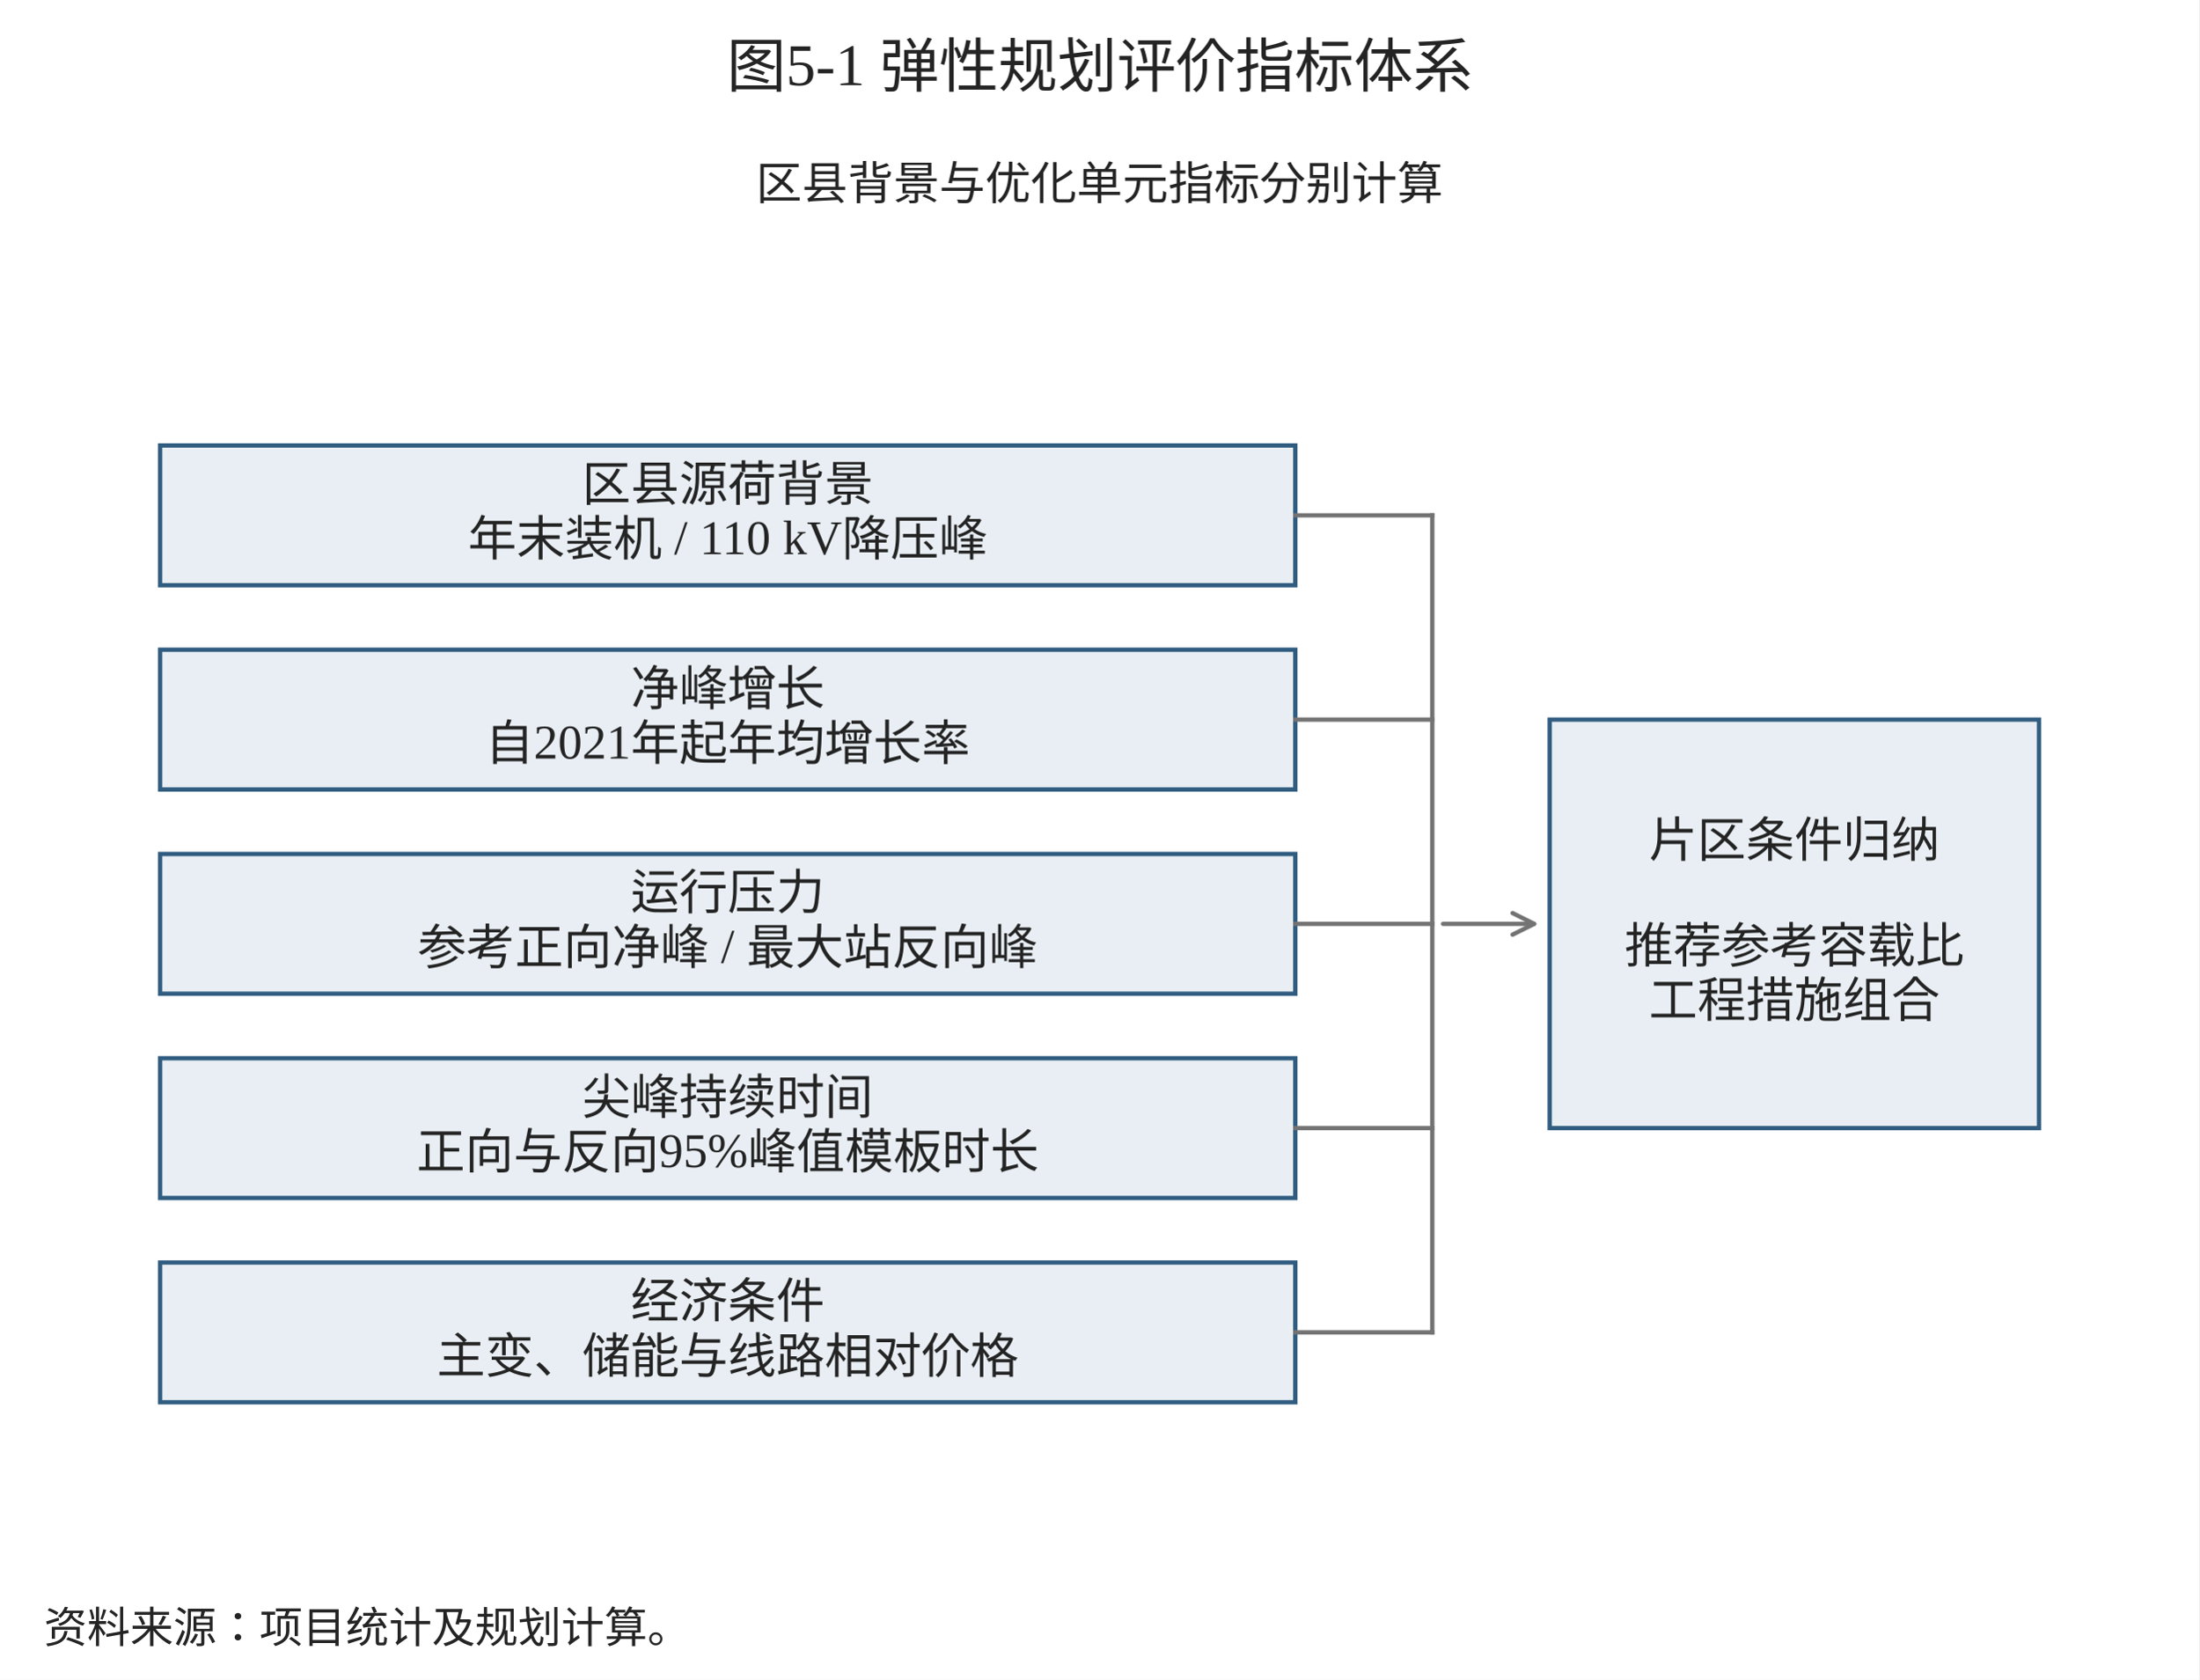
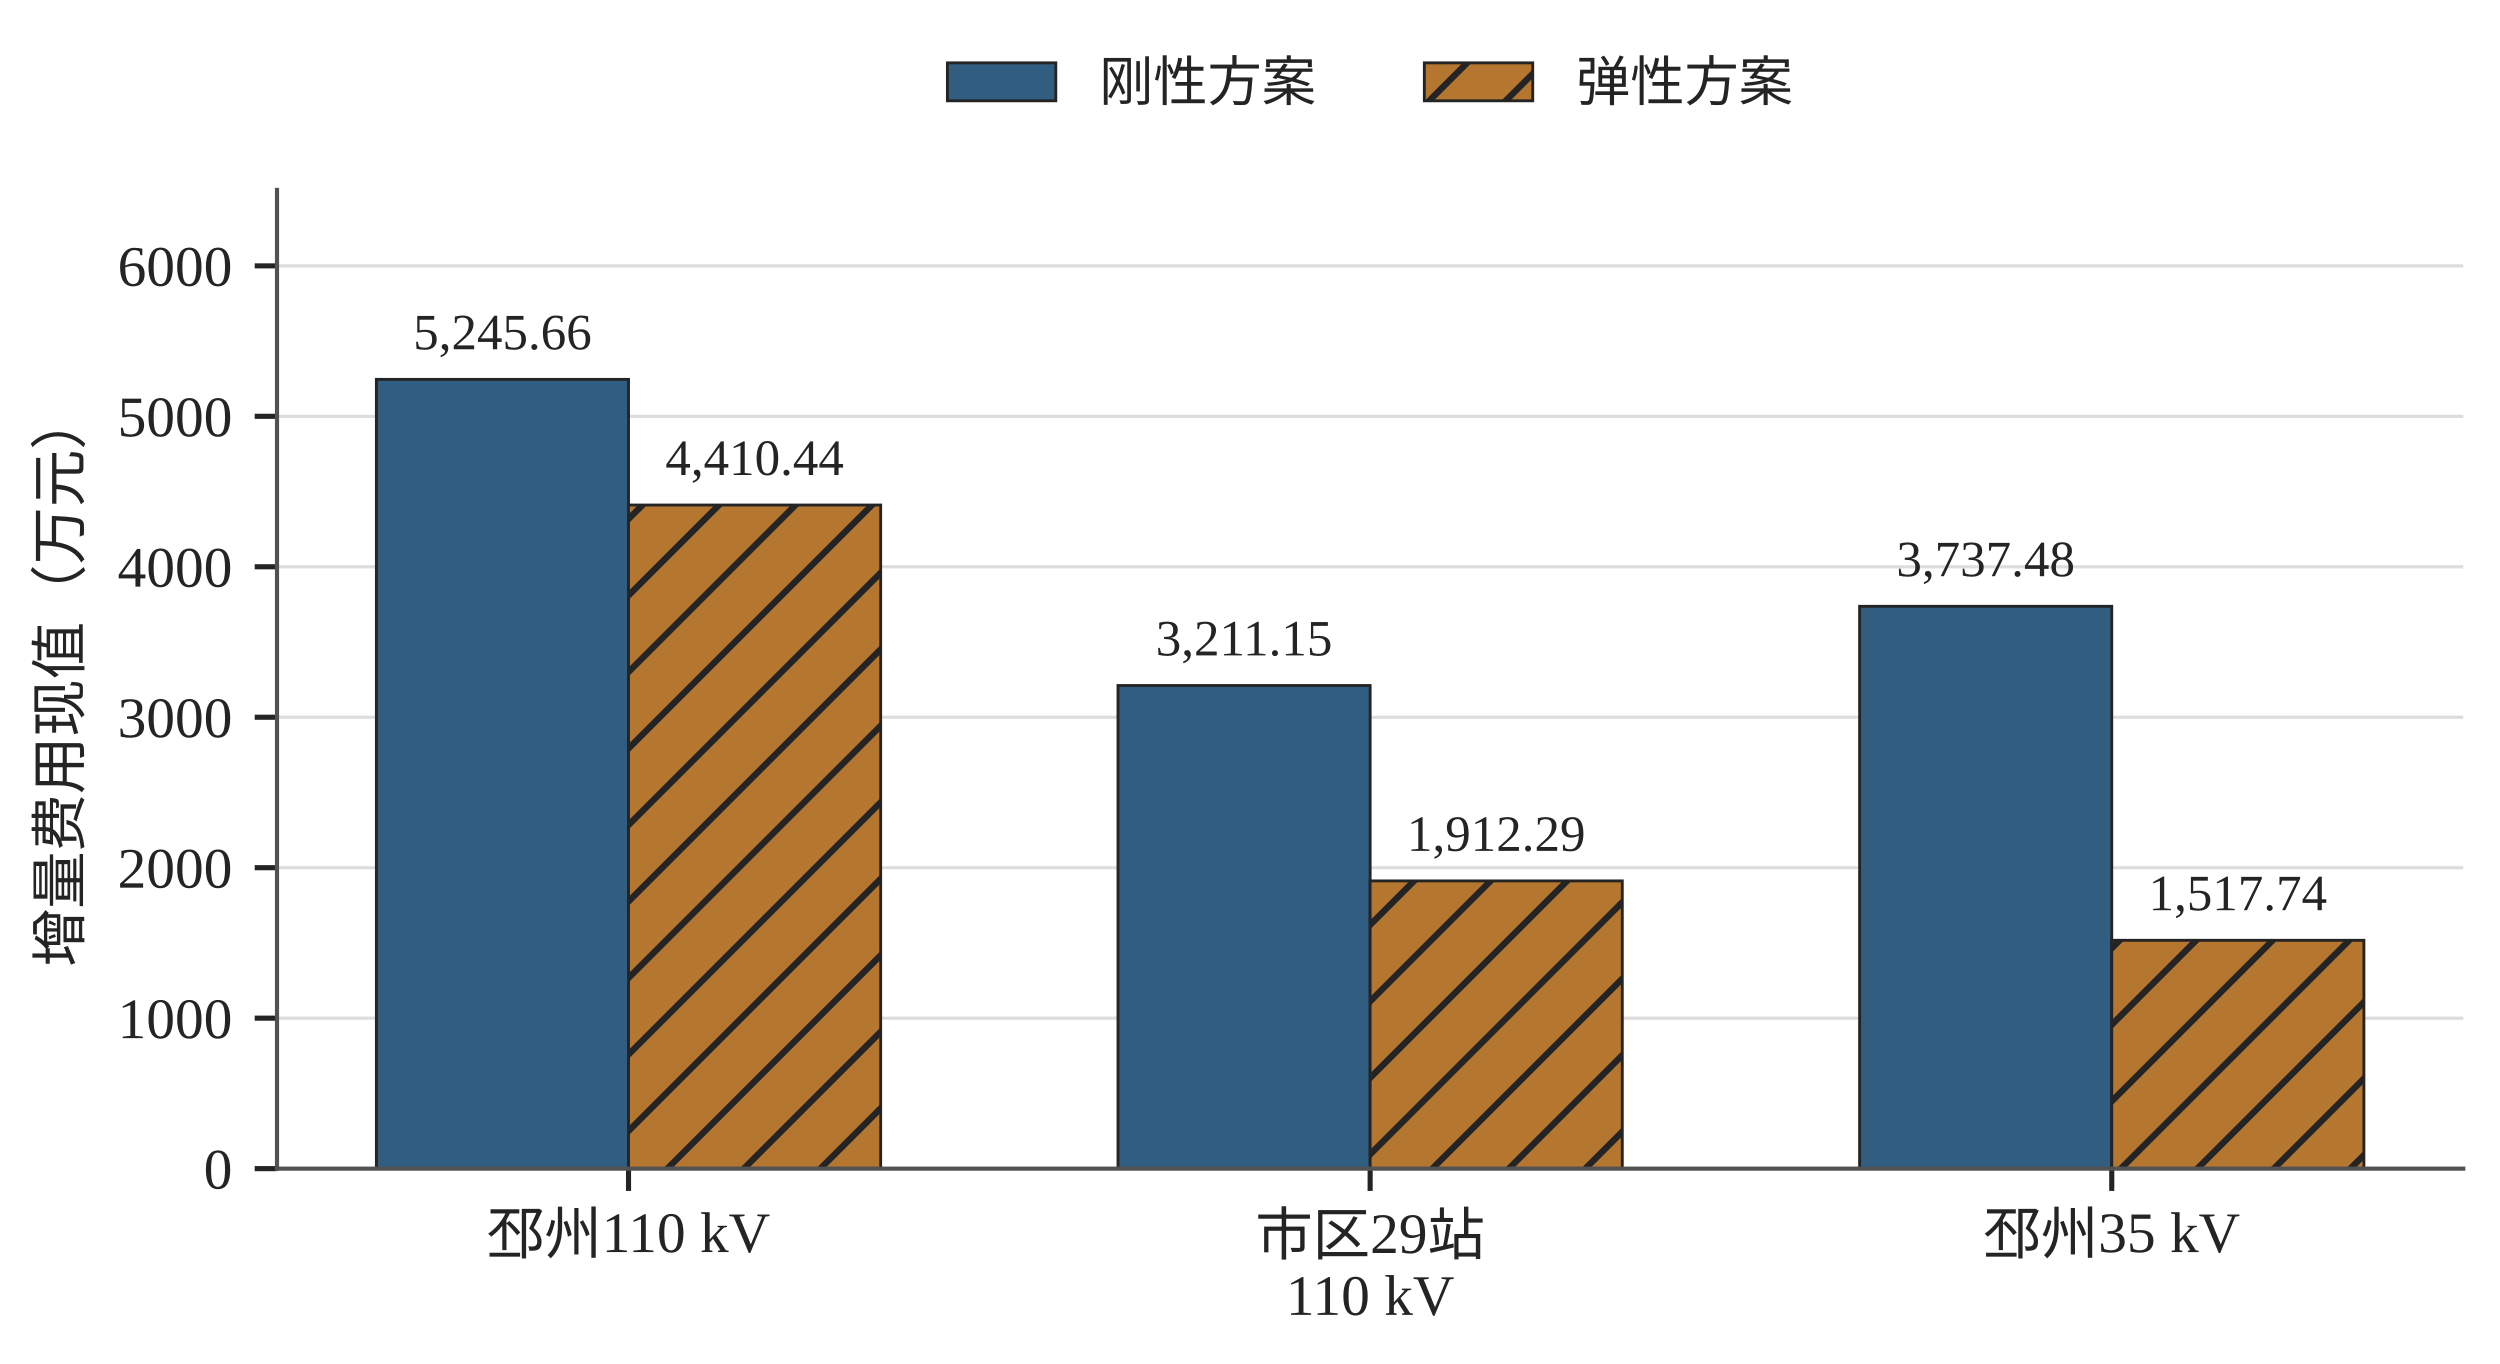
- <svg xmlns="http://www.w3.org/2000/svg" width="408.189pt" height="311.811pt" viewBox="0 0 408.189 311.811" version="1.1">
+ <svg xmlns="http://www.w3.org/2000/svg" xmlns:xlink="http://www.w3.org/1999/xlink" width="392.082pt" height="213.904pt" viewBox="0 0 392.082 213.904" version="1.1">
  <defs>
    <style type="text/css">*{stroke-linejoin: round; stroke-linecap: butt}</style>
  </defs>
  <g id="figure_1">
    <g id="patch_1">
-       <path d="M 0 311.811  L 408.189 311.811  L 408.189 0  L 0 0  z " style="fill: #ffffff" />
+       <path d="M 0 213.904  L 392.082 213.904  L 392.082 0  L 0 0  z " style="fill: #ffffff" />
    </g>
    <g id="axes_1">
      <g id="patch_2">
-         <path d="M 29.716 108.635  L 240.423 108.635  L 240.423 82.692  L 29.716 82.692  z " clip-path="url(#pdbcf388967)" style="fill: #e8eef3; stroke: #315d81; stroke-width: 0.8; stroke-linejoin: miter" />
+         <path d="M 43.444 183.282  L 386.322 183.282  L 386.322 29.786  L 43.444 29.786  z " style="fill: #ffffff" />
+       </g>
+       <g id="matplotlib.axis_1">
+         <g id="xtick_1">
+           <g id="line2d_1">
+             <defs>
+               <path id="mf1582b0ae3" d="M 0 0  L 0 3.5  " style="stroke: #242424; stroke-width: 0.8" />
+             </defs>
+             <g>
+               <use xlink:href="#mf1582b0ae3" x="98.574" y="183.282" style="fill: #242424; stroke: #242424; stroke-width: 0.8" />
+             </g>
+           </g>
+           <g id="text_1">
+             <text style="font-size: 9px; font-family: 'Times New Roman', 'FZFangSong-Z02'; text-anchor: middle; fill: #242424" x="98.574" y="196.653" transform="rotate(-0 98.57403 196.6534)">邳州110 kV</text>
+           </g>
+         </g>
+         <g id="xtick_2">
+           <g id="line2d_2">
+             <g>
+               <use xlink:href="#mf1582b0ae3" x="214.883" y="183.282" style="fill: #242424; stroke: #242424; stroke-width: 0.8" />
+             </g>
+           </g>
+           <g id="text_2">
+             <text style="font-size: 9px; font-family: 'Times New Roman', 'FZFangSong-Z02'; fill: #242424" transform="translate(196.883 196.794)">市区29站</text>
+             <text style="font-size: 9px; font-family: 'Times New Roman', 'FZFangSong-Z02'; fill: #242424" transform="translate(201.6769 206.2184)">110 kV</text>
+           </g>
+         </g>
+         <g id="xtick_3">
+           <g id="line2d_3">
+             <g>
+               <use xlink:href="#mf1582b0ae3" x="331.192" y="183.282" style="fill: #242424; stroke: #242424; stroke-width: 0.8" />
+             </g>
+           </g>
+           <g id="text_3">
+             <text style="font-size: 9px; font-family: 'Times New Roman', 'FZFangSong-Z02'; text-anchor: middle; fill: #242424" x="331.192" y="196.653" transform="rotate(-0 331.1919 196.6534)">邳州35 kV</text>
+           </g>
+         </g>
+       </g>
+       <g id="matplotlib.axis_2">
+         <g id="ytick_1">
+           <g id="line2d_4">
+             <path d="M 43.444 183.282  L 386.322 183.282  " clip-path="url(#p7100b73b32)" style="fill: none; stroke: #dddddd; stroke-width: 0.5; stroke-linecap: square" />
+           </g>
+           <g id="line2d_5">
+             <defs>
+               <path id="m1a7c313141" d="M 0 0  L -3.5 0  " style="stroke: #242424; stroke-width: 0.8" />
+             </defs>
+             <g>
+               <use xlink:href="#m1a7c313141" x="43.444" y="183.282" style="fill: #242424; stroke: #242424; stroke-width: 0.8" />
+             </g>
+           </g>
+           <g id="text_4">
+             <text style="font-size: 9px; font-family: 'Times New Roman', 'FZFangSong-Z02'; text-anchor: end; fill: #242424" x="36.444" y="186.406" transform="rotate(-0 36.44359 186.4063)">0</text>
+           </g>
+         </g>
+         <g id="ytick_2">
+           <g id="line2d_6">
+             <path d="M 43.444 159.684  L 386.322 159.684  " clip-path="url(#p7100b73b32)" style="fill: none; stroke: #dddddd; stroke-width: 0.5; stroke-linecap: square" />
+           </g>
+           <g id="line2d_7">
+             <g>
+               <use xlink:href="#m1a7c313141" x="43.444" y="159.684" style="fill: #242424; stroke: #242424; stroke-width: 0.8" />
+             </g>
+           </g>
+           <g id="text_5">
+             <text style="font-size: 9px; font-family: 'Times New Roman', 'FZFangSong-Z02'; text-anchor: end; fill: #242424" x="36.444" y="162.808" transform="rotate(-0 36.44359 162.8083)">1000</text>
+           </g>
+         </g>
+         <g id="ytick_3">
+           <g id="line2d_8">
+             <path d="M 43.444 136.086  L 386.322 136.086  " clip-path="url(#p7100b73b32)" style="fill: none; stroke: #dddddd; stroke-width: 0.5; stroke-linecap: square" />
+           </g>
+           <g id="line2d_9">
+             <g>
+               <use xlink:href="#m1a7c313141" x="43.444" y="136.086" style="fill: #242424; stroke: #242424; stroke-width: 0.8" />
+             </g>
+           </g>
+           <g id="text_6">
+             <text style="font-size: 9px; font-family: 'Times New Roman', 'FZFangSong-Z02'; text-anchor: end; fill: #242424" x="36.444" y="139.21" transform="rotate(-0 36.44359 139.2103)">2000</text>
+           </g>
+         </g>
+         <g id="ytick_4">
+           <g id="line2d_10">
+             <path d="M 43.444 112.488  L 386.322 112.488  " clip-path="url(#p7100b73b32)" style="fill: none; stroke: #dddddd; stroke-width: 0.5; stroke-linecap: square" />
+           </g>
+           <g id="line2d_11">
+             <g>
+               <use xlink:href="#m1a7c313141" x="43.444" y="112.488" style="fill: #242424; stroke: #242424; stroke-width: 0.8" />
+             </g>
+           </g>
+           <g id="text_7">
+             <text style="font-size: 9px; font-family: 'Times New Roman', 'FZFangSong-Z02'; text-anchor: end; fill: #242424" x="36.444" y="115.612" transform="rotate(-0 36.44359 115.6123)">3000</text>
+           </g>
+         </g>
+         <g id="ytick_5">
+           <g id="line2d_12">
+             <path d="M 43.444 88.89  L 386.322 88.89  " clip-path="url(#p7100b73b32)" style="fill: none; stroke: #dddddd; stroke-width: 0.5; stroke-linecap: square" />
+           </g>
+           <g id="line2d_13">
+             <g>
+               <use xlink:href="#m1a7c313141" x="43.444" y="88.89" style="fill: #242424; stroke: #242424; stroke-width: 0.8" />
+             </g>
+           </g>
+           <g id="text_8">
+             <text style="font-size: 9px; font-family: 'Times New Roman', 'FZFangSong-Z02'; text-anchor: end; fill: #242424" x="36.444" y="92.014" transform="rotate(-0 36.44359 92.01431)">4000</text>
+           </g>
+         </g>
+         <g id="ytick_6">
+           <g id="line2d_14">
+             <path d="M 43.444 65.292  L 386.322 65.292  " clip-path="url(#p7100b73b32)" style="fill: none; stroke: #dddddd; stroke-width: 0.5; stroke-linecap: square" />
+           </g>
+           <g id="line2d_15">
+             <g>
+               <use xlink:href="#m1a7c313141" x="43.444" y="65.292" style="fill: #242424; stroke: #242424; stroke-width: 0.8" />
+             </g>
+           </g>
+           <g id="text_9">
+             <text style="font-size: 9px; font-family: 'Times New Roman', 'FZFangSong-Z02'; text-anchor: end; fill: #242424" x="36.444" y="68.416" transform="rotate(-0 36.44359 68.41631)">5000</text>
+           </g>
+         </g>
+         <g id="ytick_7">
+           <g id="line2d_16">
+             <path d="M 43.444 41.694  L 386.322 41.694  " clip-path="url(#p7100b73b32)" style="fill: none; stroke: #dddddd; stroke-width: 0.5; stroke-linecap: square" />
+           </g>
+           <g id="line2d_17">
+             <g>
+               <use xlink:href="#m1a7c313141" x="43.444" y="41.694" style="fill: #242424; stroke: #242424; stroke-width: 0.8" />
+             </g>
+           </g>
+           <g id="text_10">
+             <text style="font-size: 9px; font-family: 'Times New Roman', 'FZFangSong-Z02'; text-anchor: end; fill: #242424" x="36.444" y="44.818" transform="rotate(-0 36.44359 44.8183)">6000</text>
+           </g>
+         </g>
+         <g id="text_11">
+           <text style="font-size: 9px; font-family: 'Times New Roman', 'FZFangSong-Z02'; text-anchor: middle; fill: #242424" x="12.518" y="106.534" transform="rotate(-90 12.51844 106.5336)">增量费用现值（万元）</text>
+         </g>
      </g>
      <g id="patch_3">
-         <path d="M 29.716 146.551  L 240.423 146.551  L 240.423 120.609  L 29.716 120.609  z " clip-path="url(#pdbcf388967)" style="fill: #e8eef3; stroke: #315d81; stroke-width: 0.8; stroke-linejoin: miter" />
+         <path d="M 59.029 183.282  L 98.574 183.282  L 98.574 59.495  L 59.029 59.495  z " clip-path="url(#p7100b73b32)" style="fill: #315d81; stroke: #242424; stroke-width: 0.45; stroke-linejoin: miter" />
      </g>
      <g id="patch_4">
-         <path d="M 29.716 184.467  L 240.423 184.467  L 240.423 158.525  L 29.716 158.525  z " clip-path="url(#pdbcf388967)" style="fill: #e8eef3; stroke: #315d81; stroke-width: 0.8; stroke-linejoin: miter" />
+         <path d="M 175.338 183.282  L 214.883 183.282  L 214.883 107.505  L 175.338 107.505  z " clip-path="url(#p7100b73b32)" style="fill: #315d81; stroke: #242424; stroke-width: 0.45; stroke-linejoin: miter" />
      </g>
      <g id="patch_5">
-         <path d="M 29.716 222.384  L 240.423 222.384  L 240.423 196.441  L 29.716 196.441  z " clip-path="url(#pdbcf388967)" style="fill: #e8eef3; stroke: #315d81; stroke-width: 0.8; stroke-linejoin: miter" />
+         <path d="M 291.647 183.282  L 331.192 183.282  L 331.192 95.085  L 291.647 95.085  z " clip-path="url(#p7100b73b32)" style="fill: #315d81; stroke: #242424; stroke-width: 0.45; stroke-linejoin: miter" />
      </g>
      <g id="patch_6">
-         <path d="M 29.716 260.3  L 240.423 260.3  L 240.423 234.357  L 29.716 234.357  z " clip-path="url(#pdbcf388967)" style="fill: #e8eef3; stroke: #315d81; stroke-width: 0.8; stroke-linejoin: miter" />
+         <path d="M 98.574 183.282  L 138.119 183.282  L 138.119 79.204  L 98.574 79.204  z " clip-path="url(#p7100b73b32)" style="fill: url(#h951a112ee5); stroke: #242424; stroke-width: 0.45; stroke-linejoin: miter" />
      </g>
      <g id="patch_7">
-         <path d="M 267.852 171.496  Q 276.753 171.496 284.76 171.496  " clip-path="url(#pdbcf388967)" style="fill: none; stroke: #737373; stroke-width: 0.8; stroke-linecap: round" />
-         <path d="M 280.76 169.496  L 284.76 171.496  L 280.76 173.496  " clip-path="url(#pdbcf388967)" style="fill: none; stroke: #737373; stroke-width: 0.8; stroke-linecap: round" />
+         <path d="M 214.883 183.282  L 254.428 183.282  L 254.428 138.155  L 214.883 138.155  z " clip-path="url(#p7100b73b32)" style="fill: url(#h951a112ee5); stroke: #242424; stroke-width: 0.45; stroke-linejoin: miter" />
      </g>
      <g id="patch_8">
-         <path d="M 287.651 209.412  L 378.473 209.412  L 378.473 133.58  L 287.651 133.58  z " clip-path="url(#pdbcf388967)" style="fill: #e8eef3; stroke: #315d81; stroke-width: 0.8; stroke-linejoin: miter" />
-       </g>
-       <g id="line2d_1">
-         <path d="M 240.423 95.664  L 265.853 95.664  " clip-path="url(#pdbcf388967)" style="fill: none; stroke: #737373; stroke-width: 0.8; stroke-linecap: square" />
-       </g>
-       <g id="line2d_2">
-         <path d="M 240.423 133.58  L 265.853 133.58  " clip-path="url(#pdbcf388967)" style="fill: none; stroke: #737373; stroke-width: 0.8; stroke-linecap: square" />
-       </g>
-       <g id="line2d_3">
-         <path d="M 240.423 171.496  L 265.853 171.496  " clip-path="url(#pdbcf388967)" style="fill: none; stroke: #737373; stroke-width: 0.8; stroke-linecap: square" />
-       </g>
-       <g id="line2d_4">
-         <path d="M 240.423 209.412  L 265.853 209.412  " clip-path="url(#pdbcf388967)" style="fill: none; stroke: #737373; stroke-width: 0.8; stroke-linecap: square" />
-       </g>
-       <g id="line2d_5">
-         <path d="M 240.423 247.329  L 265.853 247.329  " clip-path="url(#pdbcf388967)" style="fill: none; stroke: #737373; stroke-width: 0.8; stroke-linecap: square" />
-       </g>
-       <g id="line2d_6">
-         <path d="M 265.853 247.329  L 265.853 95.664  " clip-path="url(#pdbcf388967)" style="fill: none; stroke: #737373; stroke-width: 0.8; stroke-linecap: square" />
-       </g>
-       <g id="text_1">
-         <text style="font-size: 9px; font-family: 'Times New Roman', 'Microsoft YaHei'; fill: #242424" transform="translate(108.0697 92.99512)">区县源荷背景</text>
-         <text style="font-size: 9px; font-family: 'Times New Roman', 'Microsoft YaHei'; fill: #242424" transform="translate(86.86348 103.157)">年末装机 / 110 kV降压峰</text>
-       </g>
-       <g id="text_2">
-         <text style="font-size: 9px; font-family: 'Times New Roman', 'Microsoft YaHei'; fill: #242424" transform="translate(117.0697 130.9625)">净峰增长</text>
-         <text style="font-size: 9px; font-family: 'Times New Roman', 'Microsoft YaHei'; fill: #242424" transform="translate(90.06973 141.0923)">自2021年起年均增长率</text>
-       </g>
-       <g id="text_3">
-         <text style="font-size: 9px; font-family: 'Times New Roman', 'Microsoft YaHei'; fill: #242424" transform="translate(117.0697 168.8024)">运行压力</text>
-         <text style="font-size: 9px; font-family: 'Times New Roman', 'Microsoft YaHei'; fill: #242424" transform="translate(77.56958 178.9963)">参考正向净峰 / 最大站反向峰</text>
-       </g>
-       <g id="text_4">
-         <text style="font-size: 9px; font-family: 'Times New Roman', 'Microsoft YaHei'; fill: #242424" transform="translate(108.0697 206.8227)">尖峰持续时间</text>
-         <text style="font-size: 9px; font-family: 'Times New Roman', 'Microsoft YaHei'; fill: #242424" transform="translate(77.32137 216.9322)">正向与反向95%峰值模板时长</text>
-       </g>
-       <g id="text_5">
-         <text style="font-size: 9px; font-family: 'Times New Roman', 'Microsoft YaHei'; fill: #242424" transform="translate(117.0697 244.6547)">经济条件</text>
-         <text style="font-size: 9px; font-family: 'Times New Roman', 'Microsoft YaHei'; fill: #242424" transform="translate(81.06973 254.8806)">主变、储能与线路相对价格</text>
-       </g>
-       <g id="text_6">
-         <text style="font-size: 9px; font-family: 'Times New Roman', 'Microsoft YaHei'; fill: #242424" transform="translate(306.0618 159.0889)">片区条件归纳</text>
-         <text style="font-size: 9px; font-family: 'Times New Roman', 'Microsoft YaHei'; fill: #242424" transform="translate(333.0618 168.5133)" />
-         <text style="font-size: 9px; font-family: 'Times New Roman', 'Microsoft YaHei'; fill: #242424" transform="translate(301.5618 178.697)">推荐参考容载比</text>
-         <text style="font-size: 9px; font-family: 'Times New Roman', 'Microsoft YaHei'; fill: #242424" transform="translate(306.0618 188.8167)">工程措施组合</text>
+         <path d="M 331.192 183.282  L 370.737 183.282  L 370.737 147.466  L 331.192 147.466  z " clip-path="url(#p7100b73b32)" style="fill: url(#h951a112ee5); stroke: #242424; stroke-width: 0.45; stroke-linejoin: miter" />
+       </g>
+       <g id="patch_9">
+         <path d="M 43.444 183.282  L 43.444 29.786  " style="fill: none; stroke: #525252; stroke-width: 0.65; stroke-linejoin: miter; stroke-linecap: square" />
+       </g>
+       <g id="patch_10">
+         <path d="M 43.444 183.282  L 386.322 183.282  " style="fill: none; stroke: #525252; stroke-width: 0.65; stroke-linejoin: miter; stroke-linecap: square" />
+       </g>
+       <g id="text_12">
+         <text style="font-size: 8px; font-family: 'Times New Roman', 'FZFangSong-Z02'; text-anchor: middle; fill: #242424" x="78.802" y="54.783" transform="rotate(-0 78.80151 54.78326)">5,245.66</text>
+       </g>
+       <g id="text_13">
+         <text style="font-size: 8px; font-family: 'Times New Roman', 'FZFangSong-Z02'; text-anchor: middle; fill: #242424" x="195.11" y="102.794" transform="rotate(-0 195.1104 102.7936)">3,211.15</text>
+       </g>
+       <g id="text_14">
+         <text style="font-size: 8px; font-family: 'Times New Roman', 'FZFangSong-Z02'; text-anchor: middle; fill: #242424" x="311.419" y="90.373" transform="rotate(-0 311.4194 90.37334)">3,737.48</text>
+       </g>
+       <g id="text_15">
+         <text style="font-size: 8px; font-family: 'Times New Roman', 'FZFangSong-Z02'; text-anchor: middle; fill: #242424" x="118.347" y="74.493" transform="rotate(-0 118.3465 74.4928)">4,410.44</text>
+       </g>
+       <g id="text_16">
+         <text style="font-size: 8px; font-family: 'Times New Roman', 'FZFangSong-Z02'; text-anchor: middle; fill: #242424" x="234.655" y="133.444" transform="rotate(-0 234.6555 133.4441)">1,912.29</text>
+       </g>
+       <g id="text_17">
+         <text style="font-size: 8px; font-family: 'Times New Roman', 'FZFangSong-Z02'; text-anchor: middle; fill: #242424" x="350.964" y="142.755" transform="rotate(-0 350.9644 142.7548)">1,517.74</text>
      </g>
    </g>
-     <g id="text_7">
-       <text style="font-size: 11px; font-family: 'Times New Roman', 'Microsoft YaHei'; text-anchor: middle; fill: #242424" x="204.094" y="16.154" transform="rotate(-0 204.0945 16.15356)">图5-1 弹性规划评价指标体系</text>
-     </g>
-     <g id="text_8">
-       <text style="font-size: 8.5px; font-family: 'Times New Roman', 'Microsoft YaHei'; text-anchor: middle; fill: #242424" x="204.094" y="37.04" transform="rotate(-0 204.0945 37.04006)">区县背景与优化单元指标分别计算</text>
-     </g>
-     <g id="text_9">
-       <text style="font-size: 8px; font-family: 'Times New Roman', 'Microsoft YaHei'; text-anchor: start; fill: #242424" x="8.164" y="304.951" transform="rotate(-0 8.16378 304.9512)">资料来源：项目统计及规划计算。</text>
+     <g id="legend_1">
+       <g id="patch_11">
+         <path d="M 148.583 15.809  L 165.583 15.809  L 165.583 9.859  L 148.583 9.859  z " style="fill: #315d81; stroke: #242424; stroke-width: 0.45; stroke-linejoin: miter" />
+       </g>
+       <g id="text_18">
+         <text style="font-size: 8.5px; font-family: 'Times New Roman', 'FZFangSong-Z02'; text-anchor: start; fill: #242424" x="172.383" y="15.809" transform="rotate(-0 172.383 15.80859)">刚性方案</text>
+       </g>
+       <g id="patch_12">
+         <path d="M 223.383 15.809  L 240.383 15.809  L 240.383 9.859  L 223.383 9.859  z " style="fill: url(#h951a112ee5); stroke: #242424; stroke-width: 0.45; stroke-linejoin: miter" />
+       </g>
+       <g id="text_19">
+         <text style="font-size: 8.5px; font-family: 'Times New Roman', 'FZFangSong-Z02'; text-anchor: start; fill: #242424" x="247.183" y="15.809" transform="rotate(-0 247.183 15.80859)">弹性方案</text>
+       </g>
    </g>
  </g>
  <defs>
-     <clipPath id="pdbcf388967">
-       <rect x="22.45" y="71.717" width="363.288" height="199.559" />
+     <clipPath id="p7100b73b32">
+       <rect x="43.444" y="29.786" width="342.879" height="153.496" />
    </clipPath>
  </defs>
+   <defs>
+     <pattern id="h951a112ee5" patternUnits="userSpaceOnUse" x="0" y="0" width="72" height="72">
+       <rect x="0" y="0" width="73" height="73" fill="#b57630" />
+       <path d="M -36 36  L 36 -36  M -30 42  L 42 -30  M -24 48  L 48 -24  M -18 54  L 54 -18  M -12 60  L 60 -12  M -6 66  L 66 -6  M 0 72  L 72 0  M 6 78  L 78 6  M 12 84  L 84 12  M 18 90  L 90 18  M 24 96  L 96 24  M 30 102  L 102 30  M 36 108  L 108 36  " style="fill: #242424; stroke: #242424; stroke-width: 1.0; stroke-linecap: butt; stroke-linejoin: miter" />
+     </pattern>
+   </defs>
</svg>
